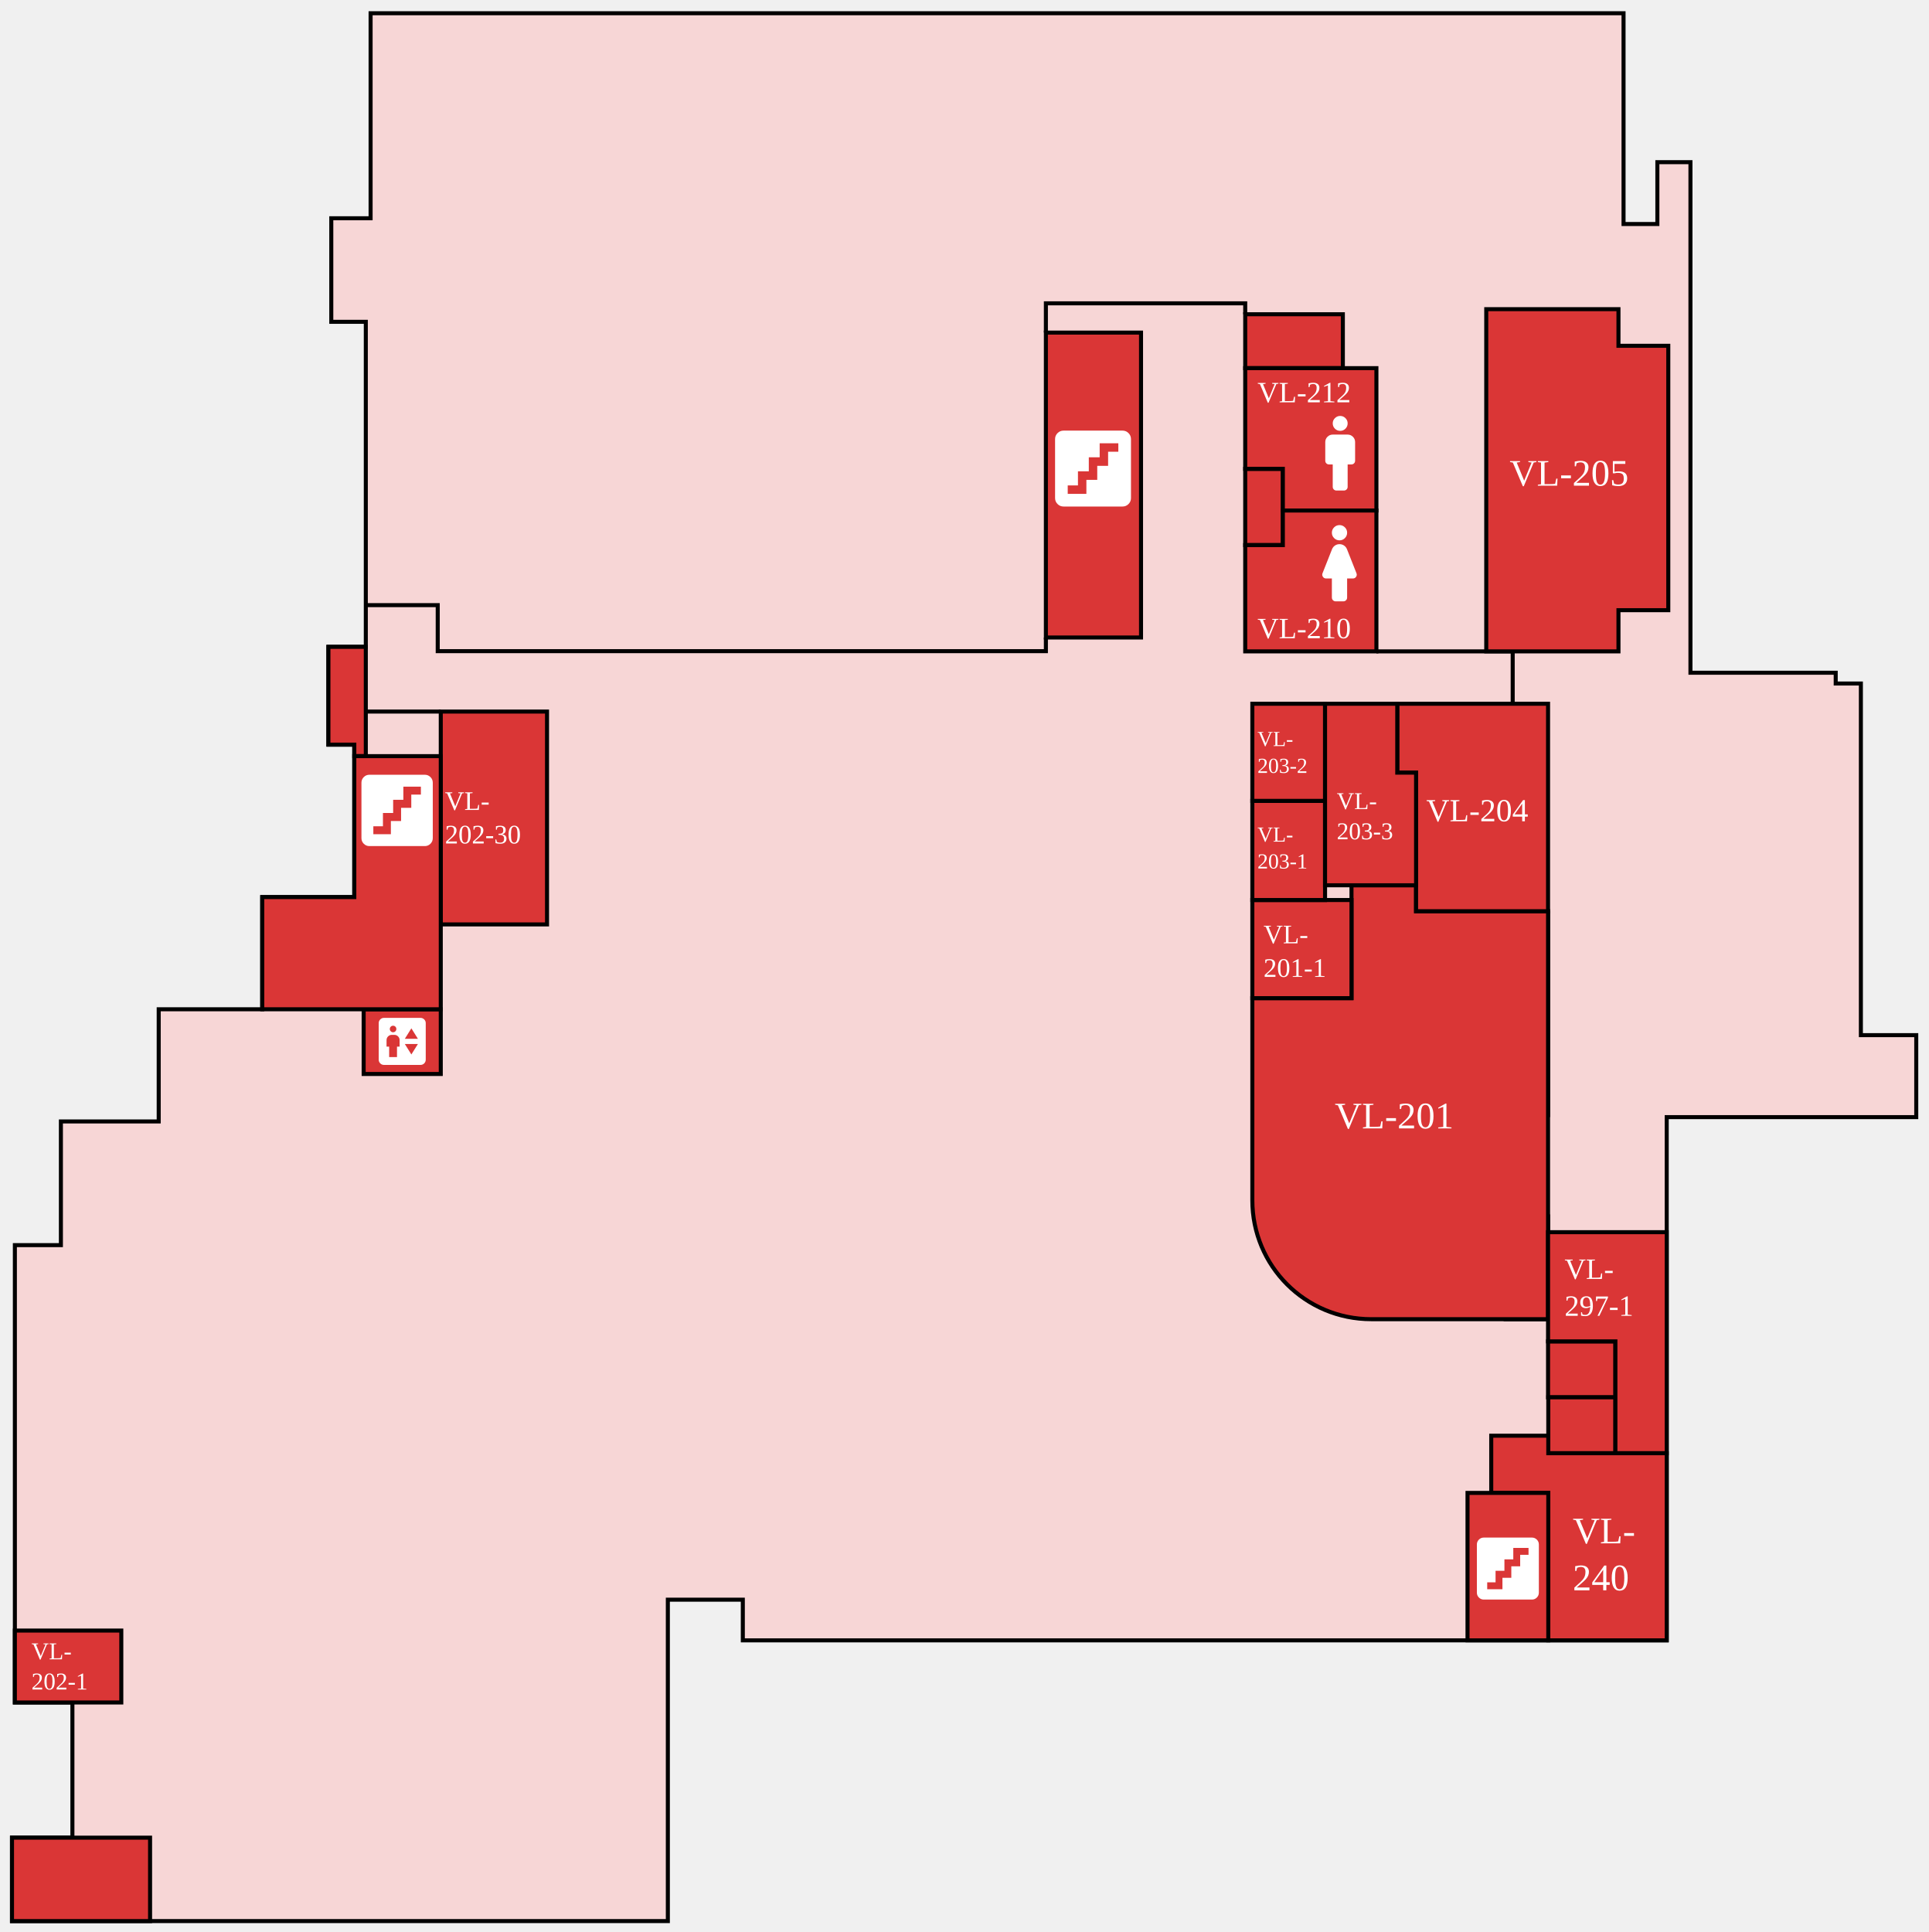
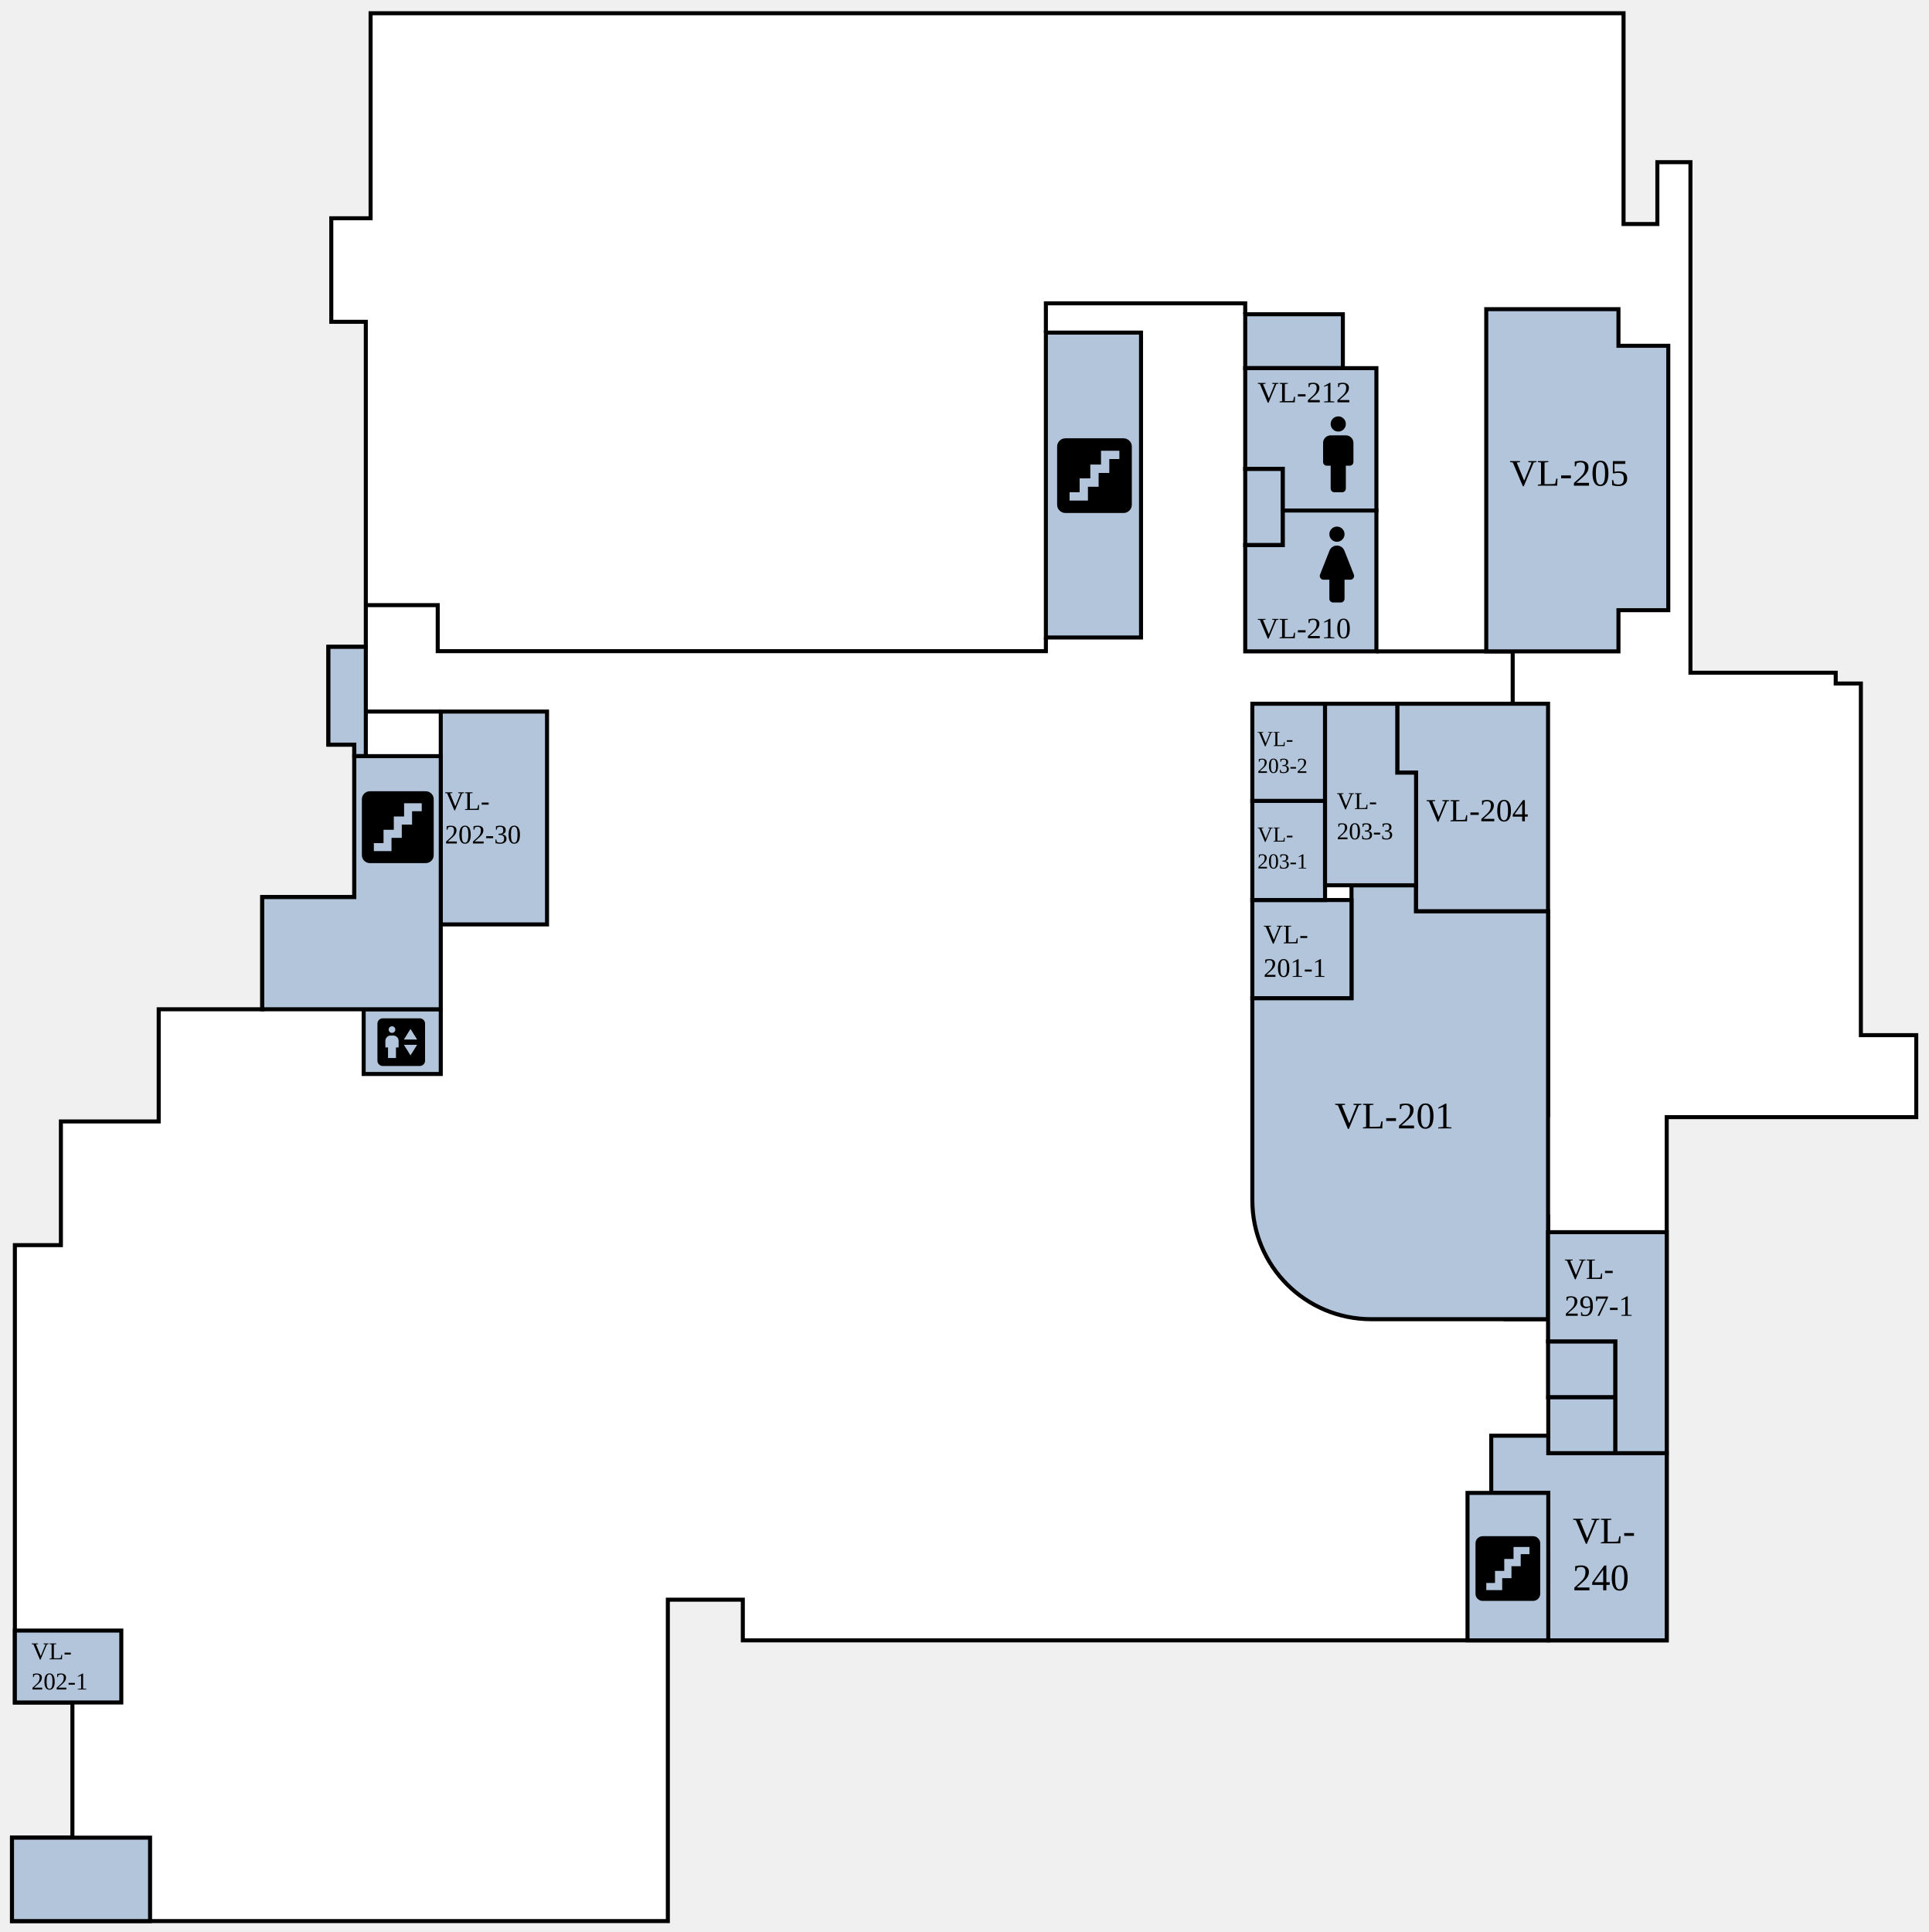
<svg xmlns="http://www.w3.org/2000/svg" width="957.715" height="959.539" viewBox="0 0 957.715 959.539" id="svg2" version="1.1" xml:space="preserve">
  <defs id="defs4" />
  <g id="g4801" style="display:inline">
-     <path style="fill:#f7d6d6;fill-opacity:1;stroke:#000000;stroke-width:2;stroke-miterlimit:4;stroke-dasharray:none;stroke-opacity:1" d="M 184.05,6.575 V 108.401 h -19.52 v 51.428 h 17.143 v 161.43 h -18.572 v 48.57 h 12.857 v 75.715 h -45.715 v 55.715 H 78.816 v 55.713 H 30.244 v 61.43 H 7.386 V 845.544 H 35.958 v 67.143 H 5.958 v 41.428 H 331.673 v -41.428 -67.143 -51.051 h 37.234 v 20.203 h 437.396 21.439 V 554.829 h 83.93 12.5 27.5 v -40.715 h -27.5 V 339.471 h -12.5 v -5.357 H 839.531 V 80.544 H 823.101 V 111.259 H 806.304 V 6.575 H 331.673 Z" id="path4803" />
-     <rect style="fill:#da3636;fill-opacity:1;stroke:#000000;stroke-width:2;stroke-miterlimit:4;stroke-dasharray:none;stroke-opacity:1" id="rect4805" width="68.571" height="41.428" x="5.958" y="912.686" />
-     <rect style="fill:#da3636;fill-opacity:1;stroke:#000000;stroke-width:2;stroke-miterlimit:4;stroke-dasharray:none;stroke-opacity:1" id="rect4811" width="33.447" height="27.779" x="768.816" y="666.204" />
-     <rect style="fill:#da3636;fill-opacity:1;stroke:#000000;stroke-width:2;stroke-miterlimit:4;stroke-dasharray:none;stroke-opacity:1" id="rect4819" width="18.688" height="37.881" x="618.415" y="232.848" />
-     <rect style="fill:#da3636;fill-opacity:1;stroke:#000000;stroke-width:2;stroke-miterlimit:4;stroke-dasharray:none;stroke-opacity:1" id="rect4821" width="48.487" height="26.77" x="618.415" y="156.077" />
-     <path style="fill:#da3636;fill-opacity:1;stroke:#000000;stroke-width:2;stroke-miterlimit:4;stroke-dasharray:none;stroke-opacity:1" d="m 163.101,321.259 v 48.57 h 12.857 v 5.715 h 5.715 v -5.715 -48.57 z" id="path4833" />
+     <path style="fill:#ffffff;fill-opacity:1;stroke:#000000;stroke-width:2;stroke-miterlimit:4;stroke-dasharray:none;stroke-opacity:1" d="M 184.05,6.575 V 108.401 h -19.52 v 51.428 h 17.143 v 161.43 h -18.572 v 48.57 h 12.857 v 75.715 h -45.715 v 55.715 H 78.816 v 55.713 H 30.244 v 61.43 H 7.386 V 845.544 H 35.958 v 67.143 H 5.958 v 41.428 H 331.673 v -41.428 -67.143 -51.051 h 37.234 v 20.203 h 437.396 21.439 V 554.829 h 83.93 12.5 27.5 v -40.715 h -27.5 V 339.471 h -12.5 v -5.357 H 839.531 V 80.544 H 823.101 V 111.259 H 806.304 V 6.575 H 331.673 Z" id="path4803" />
+     <rect style="fill:#b2c5da;fill-opacity:1;stroke:#000000;stroke-width:2;stroke-miterlimit:4;stroke-dasharray:none;stroke-opacity:1" id="rect4805" width="68.571" height="41.428" x="5.958" y="912.686" />
+     <rect style="fill:#b2c5da;fill-opacity:1;stroke:#000000;stroke-width:2;stroke-miterlimit:4;stroke-dasharray:none;stroke-opacity:1" id="rect4811" width="33.447" height="27.779" x="768.816" y="666.204" />
+     <rect style="fill:#b2c5da;fill-opacity:1;stroke:#000000;stroke-width:2;stroke-miterlimit:4;stroke-dasharray:none;stroke-opacity:1" id="rect4819" width="18.688" height="37.881" x="618.415" y="232.848" />
+     <rect style="fill:#b2c5da;fill-opacity:1;stroke:#000000;stroke-width:2;stroke-miterlimit:4;stroke-dasharray:none;stroke-opacity:1" id="rect4821" width="48.487" height="26.77" x="618.415" y="156.077" />
+     <path style="fill:#b2c5da;fill-opacity:1;stroke:#000000;stroke-width:2;stroke-miterlimit:4;stroke-dasharray:none;stroke-opacity:1" d="m 163.101,321.259 v 48.57 h 12.857 v 5.715 h 5.715 v -5.715 -48.57 z" id="path4833" />
    <path style="fill:#ff8080;fill-opacity:1;stroke:#000000;stroke-width:2;stroke-miterlimit:4;stroke-dasharray:none;stroke-opacity:1" d="M 218.9,353.401 H 181.673" id="path4835" />
-     <path style="fill:#da3636;fill-opacity:1;stroke:#000000;stroke-width:2;stroke-miterlimit:4;stroke-dasharray:none;stroke-opacity:1" d="M 768.816,452.557 V 554.829" id="path4837" />
+     <path style="fill:#b2c5da;fill-opacity:1;stroke:#000000;stroke-width:2;stroke-miterlimit:4;stroke-dasharray:none;stroke-opacity:1" d="M 768.816,452.557 V 554.829" id="path4837" />
    <path id="path4839" d="m 519.42,316.615 v 6.786 H 217.387 v -22.857 h -35.714" style="fill:none;fill-opacity:1;stroke:#000000;stroke-width:2;stroke-miterlimit:4;stroke-dasharray:none;stroke-opacity:1" />
    <path id="path4841" d="m 519.42,165.186 v -14.539 h 98.995 v 5.43" style="fill:none;fill-opacity:1;stroke:#000000;stroke-width:2;stroke-miterlimit:4;stroke-dasharray:none;stroke-opacity:1" />
-     <rect y="604.115" x="747.744" height="51.071" width="21.072" id="rect4855" style="fill:#da3636;fill-opacity:1;stroke:#000000;stroke-width:2;stroke-miterlimit:4;stroke-dasharray:none;stroke-opacity:1" />
-     <rect y="693.983" x="768.929" height="27.779" width="33.334" id="rect4857" style="fill:#da3636;fill-opacity:1;stroke:#000000;stroke-width:2;stroke-miterlimit:4;stroke-dasharray:none;stroke-opacity:1" />
+     <rect y="604.115" x="747.744" height="51.071" width="21.072" id="rect4855" style="fill:#b2c5da;fill-opacity:1;stroke:#000000;stroke-width:2;stroke-miterlimit:4;stroke-dasharray:none;stroke-opacity:1" />
+     <rect y="693.983" x="768.929" height="27.779" width="33.334" id="rect4857" style="fill:#b2c5da;fill-opacity:1;stroke:#000000;stroke-width:2;stroke-miterlimit:4;stroke-dasharray:none;stroke-opacity:1" />
    <path id="path4859" d="m 683.57,323.511 h 67.681 v 26.01" style="fill:none;fill-opacity:1;stroke:#000000;stroke-width:2;stroke-miterlimit:4;stroke-dasharray:none;stroke-opacity:1" />
  </g>
  <g id="layer6">
-     <rect style="display:inline;fill:#da3636;fill-opacity:1;stroke:#000000;stroke-width:2;stroke-miterlimit:4;stroke-dasharray:none;stroke-opacity:1" id="rect4831" width="52.857" height="35.715" x="7.386" y="809.829" />
+     <rect style="display:inline;fill:#b2c5da;fill-opacity:1;stroke:#000000;stroke-width:2;stroke-miterlimit:4;stroke-dasharray:none;stroke-opacity:1" id="rect4831" width="52.857" height="35.715" x="7.386" y="809.829" />
    <g id="layer2" transform="translate(-20.90835,-22.88984)">
-       <text xml:space="preserve" style="font-size:12px;writing-mode:lr-tb;direction:ltr;fill:#ffffff" x="36.517" y="846.988" id="text2">
-         <tspan id="tspan2" x="36.517" y="846.988" style="font-size:12px">VL-</tspan>
-         <tspan x="36.517" y="861.988" id="tspan3" style="font-size:12px">202-1</tspan>
+       <text xml:space="preserve" style="font-size:12px;writing-mode:lr-tb;direction:ltr;fill:#000000;fill-opacity:1" x="36.517" y="846.988" id="text2">
+         <tspan id="tspan2" x="36.517" y="846.988" style="font-size:12px;fill:#000000;fill-opacity:1">VL-</tspan>
+         <tspan x="36.517" y="861.988" id="tspan3" style="font-size:12px;fill:#000000;fill-opacity:1">202-1</tspan>
      </text>
    </g>
-     <rect style="display:inline;fill:#da3636;fill-opacity:1;stroke:#000000;stroke-width:2;stroke-miterlimit:4;stroke-dasharray:none;stroke-opacity:1" id="rect4825" width="52.773" height="105.714" x="218.9" y="353.401" />
-     <text xml:space="preserve" style="font-size:13.333px;writing-mode:lr-tb;direction:ltr;fill:#ffffff;fill-opacity:1;stroke:none;stroke-width:0.008;stroke-dasharray:none;stroke-opacity:1" x="220.958" y="402.258" id="text4">
-       <tspan id="tspan4" x="220.958" y="402.258" style="font-size:13.333px">VL-</tspan>
-       <tspan x="220.958" y="418.924" id="tspan5" style="font-size:13.333px">202-30</tspan>
+     <rect style="display:inline;fill:#b2c5da;fill-opacity:1;stroke:#000000;stroke-width:2;stroke-miterlimit:4;stroke-dasharray:none;stroke-opacity:1" id="rect4825" width="52.773" height="105.714" x="218.9" y="353.401" />
+     <text xml:space="preserve" style="font-size:13.333px;writing-mode:lr-tb;direction:ltr;fill:#000000;fill-opacity:1;stroke:none;stroke-width:0.008;stroke-dasharray:none;stroke-opacity:1" x="220.958" y="402.258" id="text4">
+       <tspan id="tspan4" x="220.958" y="402.258" style="font-size:13.333px;fill:#000000;fill-opacity:1">VL-</tspan>
+       <tspan x="220.958" y="418.924" id="tspan5" style="font-size:13.333px;fill:#000000;fill-opacity:1">202-30</tspan>
    </text>
-     <path id="path4861" d="m 738.119,153.552 v 169.959 h 65.66 v -20.457 h 24.748 V 171.735 h -24.748 v -18.184 z" style="display:inline;fill:#da3636;fill-opacity:1;stroke:#000000;stroke-width:2;stroke-miterlimit:4;stroke-dasharray:none;stroke-opacity:1" />
-     <text xml:space="preserve" style="font-size:18.667px;writing-mode:lr-tb;direction:ltr;fill:#ffffff;fill-opacity:1;stroke:none;stroke-width:0.008;stroke-dasharray:none;stroke-opacity:1" x="749.735" y="241.224" id="text8">
-       <tspan id="tspan8" x="749.735" y="241.224" style="font-size:18.667px">VL-205</tspan>
+     <path id="path4861" d="m 738.119,153.552 v 169.959 h 65.66 v -20.457 h 24.748 V 171.735 h -24.748 v -18.184 z" style="display:inline;fill:#b2c5da;fill-opacity:1;stroke:#000000;stroke-width:2;stroke-miterlimit:4;stroke-dasharray:none;stroke-opacity:1" />
+     <text xml:space="preserve" style="font-size:18.667px;writing-mode:lr-tb;direction:ltr;fill:#000000;fill-opacity:1;stroke:none;stroke-width:0.008;stroke-dasharray:none;stroke-opacity:1" x="749.735" y="241.224" id="text8">
+       <tspan id="tspan8" x="749.735" y="241.224" style="font-size:18.667px;fill:#000000;fill-opacity:1">VL-205</tspan>
    </text>
-     <path id="path4853" d="m 671.197,439.677 v 12.881 33.082 10.102 h -49.246 v 83.73 16.627 c 0,32.735 26.353,59.088 59.088,59.088 h 14.205 14.484 59.088 v -59.088 -16.627 -24.643 -59.088 -43.184 h -65.547 v -12.881 z" style="display:inline;fill:#da3636;fill-opacity:1;stroke:#000000;stroke-width:2;stroke-miterlimit:4;stroke-dasharray:none;stroke-opacity:1" />
-     <text xml:space="preserve" style="font-size:18.667px;writing-mode:lr-tb;direction:ltr;fill:#ffffff;fill-opacity:1;stroke:none;stroke-width:0.008;stroke-dasharray:none;stroke-opacity:1" x="662.862" y="560.433" id="text9">
+     <path id="path4853" d="m 671.197,439.677 v 12.881 33.082 10.102 h -49.246 v 83.73 16.627 c 0,32.735 26.353,59.088 59.088,59.088 h 14.205 14.484 59.088 v -59.088 -16.627 -24.643 -59.088 -43.184 h -65.547 v -12.881 z" style="display:inline;fill:#b2c5da;fill-opacity:1;stroke:#000000;stroke-width:2;stroke-miterlimit:4;stroke-dasharray:none;stroke-opacity:1" />
+     <text xml:space="preserve" style="font-size:18.667px;writing-mode:lr-tb;direction:ltr;fill:#000000;fill-opacity:1;stroke:none;stroke-width:0.008;stroke-dasharray:none;stroke-opacity:1" x="662.862" y="560.433" id="text9">
      <tspan id="tspan9" x="662.862" y="560.433">VL-201</tspan>
    </text>
-     <path style="display:inline;fill:#da3636;fill-opacity:1;stroke:#000000;stroke-width:2;stroke-miterlimit:4;stroke-dasharray:none;stroke-opacity:1" d="m 768.816,611.971 v 54.232 h 33.447 v 55.559 h 25.48 v -55.559 -54.232 z" id="path4809" />
-     <text xml:space="preserve" style="font-size:14.667px;writing-mode:lr-tb;direction:ltr;fill:#ffffff;fill-opacity:1;stroke:none;stroke-width:0.008;stroke-dasharray:none;stroke-opacity:1" x="777.009" y="635.184" id="text10">
-       <tspan id="tspan10" x="777.009" y="635.184" style="font-size:14.667px">VL-</tspan>
-       <tspan x="777.009" y="653.517" id="tspan11" style="font-size:14.667px">297-1</tspan>
+     <path style="display:inline;fill:#b2c5da;fill-opacity:1;stroke:#000000;stroke-width:2;stroke-miterlimit:4;stroke-dasharray:none;stroke-opacity:1" d="m 768.816,611.971 v 54.232 h 33.447 v 55.559 h 25.48 v -55.559 -54.232 z" id="path4809" />
+     <text xml:space="preserve" style="font-size:14.667px;writing-mode:lr-tb;direction:ltr;fill:#000000;fill-opacity:1;stroke:none;stroke-width:0.008;stroke-dasharray:none;stroke-opacity:1" x="777.009" y="635.184" id="text10">
+       <tspan id="tspan10" x="777.009" y="635.184" style="font-size:14.667px;fill:#000000;fill-opacity:1">VL-</tspan>
+       <tspan x="777.009" y="653.517" id="tspan11" style="font-size:14.667px;fill:#000000;fill-opacity:1">297-1</tspan>
    </text>
-     <path id="path4807" d="m 740.601,713.044 v 28.416 h 28.326 v 73.236 h 58.816 v -92.934 h -58.814 v -8.719 z" style="display:inline;fill:#da3636;fill-opacity:1;stroke:#000000;stroke-width:2;stroke-miterlimit:4;stroke-dasharray:none;stroke-opacity:1" />
-     <text xml:space="preserve" style="font-size:18.667px;writing-mode:lr-tb;direction:ltr;fill:#ffffff;fill-opacity:1;stroke:none;stroke-width:0.008;stroke-dasharray:none;stroke-opacity:1" x="781.05" y="766.504" id="text12">
-       <tspan id="tspan12" x="781.05" y="766.504" style="font-size:18.667px">VL-</tspan>
-       <tspan x="781.05" y="789.837" id="tspan13" style="font-size:18.667px">240</tspan>
+     <path id="path4807" d="m 740.601,713.044 v 28.416 h 28.326 v 73.236 h 58.816 v -92.934 h -58.814 v -8.719 z" style="display:inline;fill:#b2c5da;fill-opacity:1;stroke:#000000;stroke-width:2;stroke-miterlimit:4;stroke-dasharray:none;stroke-opacity:1" />
+     <text xml:space="preserve" style="font-size:18.667px;writing-mode:lr-tb;direction:ltr;fill:#000000;fill-opacity:1;stroke:none;stroke-width:0.008;stroke-dasharray:none;stroke-opacity:1" x="781.05" y="766.504" id="text12">
+       <tspan id="tspan12" x="781.05" y="766.504" style="font-size:18.667px;fill:#000000;fill-opacity:1">VL-</tspan>
+       <tspan x="781.05" y="789.837" id="tspan13" style="font-size:18.667px;fill:#000000;fill-opacity:1">240</tspan>
    </text>
-     <rect y="447.001" x="621.951" height="48.74" width="49.245" id="rect4851" style="display:inline;fill:#da3636;fill-opacity:1;stroke:#000000;stroke-width:2;stroke-miterlimit:4;stroke-dasharray:none;stroke-opacity:1" />
-     <text xml:space="preserve" style="font-size:13.333px;writing-mode:lr-tb;direction:ltr;fill:#ffffff;fill-opacity:1;stroke:none;stroke-width:0.008;stroke-dasharray:none;stroke-opacity:1" x="627.507" y="468.509" id="text14">
-       <tspan id="tspan14" x="627.507" y="468.509" style="font-size:13.333px">VL-</tspan>
-       <tspan x="627.507" y="485.175" id="tspan15" style="font-size:13.333px">201-1</tspan>
+     <rect y="447.001" x="621.951" height="48.74" width="49.245" id="rect4851" style="display:inline;fill:#b2c5da;fill-opacity:1;stroke:#000000;stroke-width:2;stroke-miterlimit:4;stroke-dasharray:none;stroke-opacity:1" />
+     <text xml:space="preserve" style="font-size:13.333px;writing-mode:lr-tb;direction:ltr;fill:#000000;fill-opacity:1;stroke:none;stroke-width:0.008;stroke-dasharray:none;stroke-opacity:1" x="627.507" y="468.509" id="text14">
+       <tspan id="tspan14" x="627.507" y="468.509" style="font-size:13.333px;fill:#000000;fill-opacity:1">VL-</tspan>
+       <tspan x="627.507" y="485.175" id="tspan15" style="font-size:13.333px;fill:#000000;fill-opacity:1">201-1</tspan>
    </text>
-     <rect y="397.756" x="621.951" height="49.245" width="36.113" id="rect4849" style="display:inline;fill:#da3636;fill-opacity:1;stroke:#000000;stroke-width:2;stroke-miterlimit:4;stroke-dasharray:none;stroke-opacity:1" />
-     <text xml:space="preserve" style="font-size:10.667px;writing-mode:lr-tb;direction:ltr;fill:#ffffff;fill-opacity:1;stroke:none;stroke-width:0.008;stroke-dasharray:none;stroke-opacity:1" x="624.476" y="418.001" id="text16">
-       <tspan id="tspan16" x="624.476" y="418.001" style="font-size:10.667px">VL-</tspan>
-       <tspan x="624.476" y="431.334" id="tspan17" style="font-size:10.667px">203-1</tspan>
+     <rect y="397.756" x="621.951" height="49.245" width="36.113" id="rect4849" style="display:inline;fill:#b2c5da;fill-opacity:1;stroke:#000000;stroke-width:2;stroke-miterlimit:4;stroke-dasharray:none;stroke-opacity:1" />
+     <text xml:space="preserve" style="font-size:10.667px;writing-mode:lr-tb;direction:ltr;fill:#000000;fill-opacity:1;stroke:none;stroke-width:0.008;stroke-dasharray:none;stroke-opacity:1" x="624.476" y="418.001" id="text16">
+       <tspan id="tspan16" x="624.476" y="418.001" style="font-size:10.667px;fill:#000000;fill-opacity:1">VL-</tspan>
+       <tspan x="624.476" y="431.334" id="tspan17" style="font-size:10.667px;fill:#000000;fill-opacity:1">203-1</tspan>
    </text>
-     <rect y="349.52" x="621.951" height="48.236" width="36.113" id="rect4847" style="display:inline;fill:#da3636;fill-opacity:1;stroke:#000000;stroke-width:2;stroke-miterlimit:4;stroke-dasharray:none;stroke-opacity:1" />
-     <text xml:space="preserve" style="font-size:10.667px;writing-mode:lr-tb;direction:ltr;fill:#ffffff;fill-opacity:1;stroke:none;stroke-width:0.008;stroke-dasharray:none;stroke-opacity:1" x="624.476" y="370.524" id="text18">
+     <rect y="349.52" x="621.951" height="48.236" width="36.113" id="rect4847" style="display:inline;fill:#b2c5da;fill-opacity:1;stroke:#000000;stroke-width:2;stroke-miterlimit:4;stroke-dasharray:none;stroke-opacity:1" />
+     <text xml:space="preserve" style="font-size:10.667px;writing-mode:lr-tb;direction:ltr;fill:#000000;fill-opacity:1;stroke:none;stroke-width:0.008;stroke-dasharray:none;stroke-opacity:1" x="624.476" y="370.524" id="text18">
      <tspan id="tspan18" x="624.476" y="370.524">VL-</tspan>
      <tspan x="624.476" y="383.857" id="tspan19">203-2</tspan>
    </text>
-     <path id="path4843" d="m 693.925,349.52 v 34.221 h 9.344 v 68.816 h 65.547 V 349.52 h -65.547 z" style="display:inline;fill:#da3636;fill-opacity:1;stroke:#000000;stroke-width:2;stroke-miterlimit:4;stroke-dasharray:none;stroke-opacity:1" />
-     <text xml:space="preserve" style="font-size:16px;writing-mode:lr-tb;direction:ltr;fill:#ffffff;fill-opacity:1;stroke:none;stroke-width:0.008;stroke-dasharray:none;stroke-opacity:1" x="708.319" y="407.9" id="text20">
-       <tspan id="tspan20" x="708.319" y="407.9" style="font-size:16px">VL-204</tspan>
+     <path id="path4843" d="m 693.925,349.52 v 34.221 h 9.344 v 68.816 h 65.547 V 349.52 h -65.547 z" style="display:inline;fill:#b2c5da;fill-opacity:1;stroke:#000000;stroke-width:2;stroke-miterlimit:4;stroke-dasharray:none;stroke-opacity:1" />
+     <text xml:space="preserve" style="font-size:16px;writing-mode:lr-tb;direction:ltr;fill:#000000;fill-opacity:1;stroke:none;stroke-width:0.008;stroke-dasharray:none;stroke-opacity:1" x="708.319" y="407.9" id="text20">
+       <tspan id="tspan20" x="708.319" y="407.9" style="font-size:16px;fill:#000000;fill-opacity:1">VL-204</tspan>
    </text>
-     <path id="path4845" d="m 658.064,349.52 v 34.221 1.135 54.801 h 45.205 v -55.936 h -9.344 v -34.221 z" style="display:inline;fill:#da3636;fill-opacity:1;stroke:#000000;stroke-width:2;stroke-miterlimit:4;stroke-dasharray:none;stroke-opacity:1" />
-     <text xml:space="preserve" style="font-size:12px;writing-mode:lr-tb;direction:ltr;fill:#ffffff;fill-opacity:1;stroke:none;stroke-width:0.008;stroke-dasharray:none;stroke-opacity:1" x="663.872" y="401.839" id="text21">
-       <tspan id="tspan21" x="663.872" y="401.839" style="font-size:12px">VL-</tspan>
-       <tspan x="663.872" y="416.839" id="tspan22" style="font-size:12px">203-3</tspan>
+     <path id="path4845" d="m 658.064,349.52 v 34.221 1.135 54.801 h 45.205 v -55.936 h -9.344 v -34.221 z" style="display:inline;fill:#b2c5da;fill-opacity:1;stroke:#000000;stroke-width:2;stroke-miterlimit:4;stroke-dasharray:none;stroke-opacity:1" />
+     <text xml:space="preserve" style="font-size:12px;writing-mode:lr-tb;direction:ltr;fill:#000000;fill-opacity:1;stroke:none;stroke-width:0.008;stroke-dasharray:none;stroke-opacity:1" x="663.872" y="401.839" id="text21">
+       <tspan id="tspan21" x="663.872" y="401.839" style="font-size:12px;fill:#000000;fill-opacity:1">VL-</tspan>
+       <tspan x="663.872" y="416.839" id="tspan22" style="font-size:12px;fill:#000000;fill-opacity:1">203-3</tspan>
    </text>
  </g>
  <g id="layer7">
    <path style="fill:#4c6daf;fill-opacity:0;stroke:none;stroke-width:0.008;stroke-dasharray:none;stroke-opacity:1" d="m 804.783,304.065 h 33.738 v 31.062 h 72.148 v 5.355 h 12.5 v 174.641 h 27.5 v 38.699 H 826.728 v 57.137 H 769.826 V 348.503 h -17.562 v -23.98 h 52.523 z" id="path25" />
    <path style="fill:#4c6daf;fill-opacity:0;stroke:none;stroke-width:0.008;stroke-dasharray:none;stroke-opacity:1" d="M 518.419,149.636 V 7.589 h 286.875 V 112.28 h 18.82 V 81.553 h 14.402 V 304.057 h -8.98 V 170.718 H 804.79 V 152.534 H 737.104 V 322.499 H 684.579 V 181.831 H 667.911 V 155.065 h -48.484 c 0,0 0.008,-5.433 0,-5.438 -0.008,-0.004 -101.008,0.008 -101.008,0.008 z" id="path26" />
    <path style="fill:#4c6daf;fill-opacity:0;stroke:none;stroke-width:0.008;stroke-dasharray:none;stroke-opacity:1" d="m 182.677,354.409 h 35.219 v 20.129 h -35.215 z" id="path27" />
    <path style="fill:#4c6daf;fill-opacity:0;stroke:none;stroke-width:0.008;stroke-dasharray:none;stroke-opacity:1" d="m 182.677,352.393 h 438.219 v -3.906 H 750.24 V 324.518 H 617.4 V 151.655 h -96.973 v 12.523 h 47.254 V 317.632 h -47.25 v 6.781 h -304.059 v -22.859 h -33.695 z" id="path28" />
    <path style="fill:#4c6daf;fill-opacity:0;stroke:none;stroke-width:0.008;stroke-dasharray:none;stroke-opacity:1" d="M 518.411,322.397 V 7.589 H 185.06 V 109.413 H 165.54 v 49.41 h 17.145 v 140.711 h 35.715 v 22.859 z" id="path29" />
    <path style="fill:#4c6daf;fill-opacity:0;stroke:none;stroke-width:0.008;stroke-dasharray:none;stroke-opacity:1" d="M 330.661,953.104 V 352.397 h -57.977 v 107.742 h -52.777 v 74.273 H 179.587 V 502.268 H 79.826 v 55.715 H 31.251 v 61.434 H 8.396 V 808.819 H 61.251 v 37.746 H 36.962 v 65.117 h 38.574 v 41.422 z" id="path30" />
    <path style="fill:#4c6daf;fill-opacity:0;stroke:none;stroke-width:0.008;stroke-dasharray:none;stroke-opacity:1" d="M 620.892,352.417 V 813.678 H 369.927 V 793.475 H 330.673 V 352.401 Z" id="path31" />
    <path style="fill:#4c6daf;fill-opacity:0;stroke:none;stroke-width:0.008;stroke-dasharray:none;stroke-opacity:1" d="M 767.802,656.202 H 620.9 v 157.473 h 106.906 v -73.227 h 11.781 v -28.426 h 28.332 V 695.003 h -0.121 z" id="path32" />
    <path style="fill:#4c6daf;fill-opacity:0;stroke:none;stroke-width:0.008;stroke-dasharray:none;stroke-opacity:1" d="m 670.357,656.178 -11.273,-3.742 -8.5,-4 -7.438,-5.25 -5.375,-4.875 -3,-3.312 -2.938,-3.875 -4.188,-6.844 -2.656,-5.656 -1.969,-5.906 -1.219,-5.281 -0.844,-6.062 v 54.809 z" id="path33" />
  </g>
  <g id="layer8">
-     <rect style="display:inline;fill:#da3636;fill-opacity:1;stroke:#000000;stroke-width:2;stroke-miterlimit:4;stroke-dasharray:none;stroke-opacity:1" id="rect4829" width="38.299" height="32.142" x="180.601" y="501.259" />
-     <path style="display:inline;fill:#da3636;fill-opacity:1;stroke:#000000;stroke-width:2;stroke-miterlimit:4;stroke-dasharray:none;stroke-opacity:1" d="m 175.958,375.544 v 70 h -45.715 v 55.715 h 45.715 42.941 V 375.544 Z" id="path4827" />
-     <rect style="display:inline;fill:#da3636;fill-opacity:1;stroke:#000000;stroke-width:2;stroke-miterlimit:4;stroke-dasharray:none;stroke-opacity:1" id="rect4823" width="47.252" height="151.429" x="519.42" y="165.186" />
-     <path style="display:inline;fill:#da3636;fill-opacity:1;stroke:#000000;stroke-width:2;stroke-miterlimit:4;stroke-dasharray:none;stroke-opacity:1" d="m 618.415,182.846 v 50.002 h 18.688 v 20.709 h 46.467 v -70.711 z" id="path4817" />
-     <text xml:space="preserve" style="font-size:14.667px;writing-mode:lr-tb;direction:ltr;fill:#ffffff;fill-opacity:1;stroke:none;stroke-width:0.008;stroke-dasharray:none;stroke-opacity:1" x="624.476" y="199.808" id="text6">
-       <tspan id="tspan6" x="624.476" y="199.808" style="font-size:14.667px">VL-212</tspan>
+     <rect style="display:inline;fill:#b2c5da;fill-opacity:1;stroke:#000000;stroke-width:2;stroke-miterlimit:4;stroke-dasharray:none;stroke-opacity:1" id="rect4829" width="38.299" height="32.142" x="180.601" y="501.259" />
+     <path style="display:inline;fill:#b2c5da;fill-opacity:1;stroke:#000000;stroke-width:2;stroke-miterlimit:4;stroke-dasharray:none;stroke-opacity:1" d="m 175.958,375.544 v 70 h -45.715 v 55.715 h 45.715 42.941 V 375.544 Z" id="path4827" />
+     <rect style="display:inline;fill:#b2c5da;fill-opacity:1;stroke:#000000;stroke-width:2;stroke-miterlimit:4;stroke-dasharray:none;stroke-opacity:1" id="rect4823" width="47.252" height="151.429" x="519.42" y="165.186" />
+     <path style="display:inline;fill:#b2c5da;fill-opacity:1;stroke:#000000;stroke-width:2;stroke-miterlimit:4;stroke-dasharray:none;stroke-opacity:1" d="m 618.415,182.846 v 50.002 h 18.688 v 20.709 h 46.467 v -70.711 z" id="path4817" />
+     <text xml:space="preserve" style="font-size:14.667px;writing-mode:lr-tb;direction:ltr;fill:#000000;fill-opacity:1;stroke:none;stroke-width:0.008;stroke-dasharray:none;stroke-opacity:1" x="624.476" y="199.808" id="text6">
+       <tspan id="tspan6" x="624.476" y="199.808" style="font-size:14.667px;fill:#000000;fill-opacity:1">VL-212</tspan>
    </text>
-     <path style="display:inline;fill:#da3636;fill-opacity:1;stroke:#000000;stroke-width:2;stroke-miterlimit:4;stroke-dasharray:none;stroke-opacity:1" d="m 637.103,253.557 v 17.172 h -18.688 v 52.781 h 65.154 v -69.953 z" id="path4815" />
-     <text xml:space="preserve" style="font-size:14.667px;writing-mode:lr-tb;direction:ltr;fill:#ffffff;fill-opacity:1;stroke:none;stroke-width:0.008;stroke-dasharray:none;stroke-opacity:1" x="624.476" y="316.986" id="text7">
+     <path style="display:inline;fill:#b2c5da;fill-opacity:1;stroke:#000000;stroke-width:2;stroke-miterlimit:4;stroke-dasharray:none;stroke-opacity:1" d="m 637.103,253.557 v 17.172 h -18.688 v 52.781 h 65.154 v -69.953 z" id="path4815" />
+     <text xml:space="preserve" style="font-size:14.667px;writing-mode:lr-tb;direction:ltr;fill:#000000;fill-opacity:1;stroke:none;stroke-width:0.008;stroke-dasharray:none;stroke-opacity:1" x="624.476" y="316.986" id="text7">
      <tspan id="tspan7" x="624.476" y="316.986">VL-210</tspan>
    </text>
-     <rect style="display:inline;fill:#da3636;fill-opacity:1;stroke:#000000;stroke-width:2;stroke-miterlimit:4;stroke-dasharray:none;stroke-opacity:1" id="rect4813" width="40.112" height="73.236" x="728.816" y="741.46" />
-     <g style="fill:#ffffff" id="g22" transform="matrix(1.297619,0,0,1.297619,184.1863,501.6467)">
-       <path fill="#ffffff" d="m 7,18 h 3 v -4 h 1 V 11.5 Q 11,10.675 10.413,10.088 9.826,9.501 9,9.5 H 8 Q 7.175,9.5 6.588,10.088 6.001,10.676 6,11.5 V 14 H 7 Z M 9.388,8.138 Q 9.75,7.775 9.75,7.25 9.75,6.725 9.387,6.362 9.024,5.999 8.5,6 7.976,6.001 7.612,6.363 7.248,6.725 7.25,7.25 7.252,7.775 7.613,8.138 7.974,8.501 8.5,8.5 9.026,8.499 9.388,8.137 M 13,11 h 5 L 15.5,7 Z m 2.5,6 2.5,-4 H 13 Z M 5,21 Q 4.175,21 3.588,20.413 3.001,19.826 3,19 V 5 Q 3,4.175 3.588,3.588 4.176,3.001 5,3 H 19 Q 19.825,3 20.413,3.588 21.001,4.176 21,5 v 14 q 0,0.825 -0.587,1.413 Q 19.826,21.001 19,21 Z" id="path1" />
-     </g>
-     <g style="fill:#ffffff" id="g23" transform="matrix(1.968063,0,0,1.968063,173.6025,378.8824)">
-       <path fill="#ffffff" d="m 6,18 h 4.425 V 14.675 H 13 V 11.35 h 2.575 V 8 H 18 V 6 H 13.575 V 9.325 H 11 V 12.65 H 8.425 V 16 H 6 Z M 5,21 Q 4.175,21 3.588,20.413 3.001,19.826 3,19 V 5 Q 3,4.175 3.588,3.588 4.176,3.001 5,3 H 19 Q 19.825,3 20.413,3.588 21.001,4.176 21,5 v 14 q 0,0.825 -0.587,1.413 Q 19.826,21.001 19,21 Z" id="path1-8" />
-     </g>
-     <g style="fill:#ffffff" id="g23-7" transform="matrix(2.094332,0,0,2.094332,517.7008,207.586)">
-       <path fill="#ffffff" d="m 6,18 h 4.425 V 14.675 H 13 V 11.35 h 2.575 V 8 H 18 V 6 H 13.575 V 9.325 H 11 V 12.65 H 8.425 V 16 H 6 Z M 5,21 Q 4.175,21 3.588,20.413 3.001,19.826 3,19 V 5 Q 3,4.175 3.588,3.588 4.176,3.001 5,3 H 19 Q 19.825,3 20.413,3.588 21.001,4.176 21,5 v 14 q 0,0.825 -0.587,1.413 Q 19.826,21.001 19,21 Z" id="path1-8-8" />
-     </g>
-     <g style="fill:#ffffff" id="g23-1" transform="matrix(1.710126,0,0,1.710126,728.335,758.519)">
-       <path fill="#ffffff" d="m 6,18 h 4.425 V 14.675 H 13 V 11.35 h 2.575 V 8 H 18 V 6 H 13.575 V 9.325 H 11 V 12.65 H 8.425 V 16 H 6 Z M 5,21 Q 4.175,21 3.588,20.413 3.001,19.826 3,19 V 5 Q 3,4.175 3.588,3.588 4.176,3.001 5,3 H 19 Q 19.825,3 20.413,3.588 21.001,4.176 21,5 v 14 q 0,0.825 -0.587,1.413 Q 19.826,21.001 19,21 Z" id="path1-8-2" />
-     </g>
-     <g style="fill:#ffffff" id="g24" transform="matrix(1.852316,0,0,1.852316,643.3532,202.8764)">
-       <path fill="#ffffff" d="M 10,21 V 15 H 9 Q 8.575,15 8.288,14.712 8.001,14.424 8,14 V 9 Q 8,8.175 8.588,7.588 9.176,7.001 10,7 h 4 Q 14.825,7 15.413,7.588 16.001,8.176 16,9 v 5 q 0,0.425 -0.288,0.713 Q 15.424,15.001 15,15 h -1 v 6 q 0,0.425 -0.288,0.713 Q 13.424,22.001 13,22 H 11 Q 10.575,22 10.288,21.712 10.001,21.424 10,21 M 12,6 Q 11.175,6 10.588,5.413 10.001,4.826 10,4 9.999,3.174 10.588,2.588 11.177,2.002 12,2 12.823,1.998 13.413,2.588 14.003,3.178 14,4 13.997,4.822 13.413,5.413 12.829,6.004 12,6" id="path1-0" />
-     </g>
-     <g style="fill:#ffffff" id="g25" transform="matrix(1.893416,0,0,1.893416,642.5186,257.0058)">
-       <path fill="#ffffff" d="M 10,21 V 16 H 8.475 Q 7.95,16 7.65,15.563 7.35,15.126 7.55,14.625 L 10.05,8.3 Q 10.3,7.7 10.825,7.35 11.35,7 12,7 12.65,7 13.175,7.35 13.7,7.7 13.95,8.3 l 2.5,6.325 q 0.2,0.5 -0.1,0.938 -0.3,0.438 -0.825,0.437 H 14 v 5 q 0,0.425 -0.288,0.713 Q 13.424,22.001 13,22 H 11 Q 10.575,22 10.288,21.712 10.001,21.424 10,21 M 10.588,5.413 Q 10,4.825 10,4 10,3.175 10.588,2.588 11.176,2.001 12,2 12.824,1.999 13.413,2.588 14.002,3.177 14,4 13.998,4.823 13.413,5.413 12.828,6.003 12,6 11.172,5.997 10.588,5.413" id="path1-9" />
-     </g>
+     <rect style="display:inline;fill:#b2c5da;fill-opacity:1;stroke:#000000;stroke-width:2;stroke-miterlimit:4;stroke-dasharray:none;stroke-opacity:1" id="rect4813" width="40.112" height="73.236" x="728.816" y="741.46" />
+     <path fill="currentColor" d="m 185.666,422.718 h 8.771 v -6.59 h 5.104 v -6.59 h 5.104 v -6.64 h 4.807 v -3.964 h -8.771 v 6.59 h -5.104 v 6.59 h -5.104 v 6.64 h -4.807 z m -1.982,5.946 q -1.635,0 -2.799,-1.163 -1.163,-1.163 -1.165,-2.801 v -27.749 q 0,-1.635 1.165,-2.799 1.165,-1.163 2.799,-1.165 h 27.749 q 1.635,0 2.801,1.165 1.165,1.165 1.163,2.799 v 27.749 q 0,1.635 -1.163,2.801 -1.163,1.165 -2.801,1.163 z" id="path1-09" style="stroke-width:1.982" />
+     <path fill="currentColor" d="m 531.188,248.598 h 9.118 v -6.852 h 5.306 v -6.852 h 5.306 v -6.903 h 4.997 v -4.121 h -9.118 v 6.852 h -5.306 v 6.852 h -5.306 v 6.903 h -4.997 z m -2.061,6.182 q -1.7,0 -2.91,-1.21 -1.21,-1.21 -1.212,-2.912 V 221.809 q 0,-1.7 1.212,-2.91 1.212,-1.21 2.91,-1.212 h 28.849 q 1.7,0 2.912,1.212 1.212,1.212 1.21,2.91 v 28.849 q 0,1.7 -1.21,2.912 -1.21,1.212 -2.912,1.21 z" id="path1-09-8" style="stroke-width:2.061" />
+     <path fill="currentColor" d="m 738.139,789.742 h 7.902 v -5.937 h 4.598 v -5.937 h 4.598 v -5.982 h 4.33 v -3.571 h -7.902 v 5.937 h -4.598 v 5.937 h -4.598 v 5.982 h -4.33 z m -1.786,5.357 q -1.473,0 -2.521,-1.048 -1.048,-1.048 -1.05,-2.523 v -24.999 q 0,-1.473 1.05,-2.521 1.05,-1.048 2.521,-1.05 h 24.999 q 1.473,0 2.523,1.05 1.05,1.05 1.048,2.521 v 24.999 q 0,1.473 -1.048,2.523 -1.048,1.05 -2.523,1.048 z" id="path1-09-8-2" style="stroke-width:1.786" />
+     <path fill="currentColor" d="m 192.704,525.48 h 3.943 v -5.257 h 1.314 v -3.286 q 0,-1.084 -0.771,-1.856 -0.771,-0.771 -1.857,-0.773 h -1.314 q -1.084,0 -1.856,0.773 -0.771,0.773 -0.773,1.856 v 3.286 h 1.314 z m 3.138,-12.961 q 0.476,-0.477 0.476,-1.167 0,-0.69 -0.477,-1.167 -0.477,-0.477 -1.166,-0.476 -0.689,10e-4 -1.167,0.477 -0.478,0.476 -0.476,1.166 0.003,0.69 0.477,1.167 0.474,0.477 1.166,0.476 0.691,-10e-4 1.167,-0.477 m 4.747,3.763 h 6.571 l -3.286,-5.257 z m 3.286,7.886 3.286,-5.257 h -6.571 z m -13.8,5.257 q -1.084,0 -1.856,-0.771 -0.771,-0.771 -0.773,-1.857 v -18.4 q 0,-1.084 0.773,-1.856 0.773,-0.771 1.856,-0.773 h 18.4 q 1.084,0 1.857,0.773 0.773,0.773 0.771,1.856 v 18.4 q 0,1.084 -0.771,1.857 -0.771,0.773 -1.857,0.771 z" id="path1-4" style="stroke-width:1.314" />
+     <path fill="currentColor" d="m 660.854,242.596 v -11.303 h -1.884 q -0.801,0 -1.341,-0.543 -0.541,-0.543 -0.543,-1.341 v -9.419 q 0,-1.554 1.108,-2.66 1.108,-1.106 2.66,-1.108 h 7.536 q 1.554,0 2.662,1.108 1.108,1.108 1.106,2.66 v 9.419 q 0,0.801 -0.543,1.343 -0.543,0.543 -1.341,0.541 h -1.884 v 11.303 q 0,0.801 -0.543,1.343 -0.543,0.543 -1.341,0.541 h -3.768 q -0.801,0 -1.341,-0.543 -0.541,-0.543 -0.543,-1.341 m 3.768,-28.258 q -1.554,0 -2.66,-1.106 -1.106,-1.106 -1.108,-2.662 -0.002,-1.556 1.108,-2.66 1.11,-1.104 2.66,-1.108 1.55,-0.004 2.662,1.108 1.111,1.111 1.106,2.66 -0.006,1.549 -1.106,2.662 -1.1,1.113 -2.662,1.106" id="path1" style="stroke-width:1.884" />
+     <path fill="currentColor" d="m 660.201,297.336 v -9.419 h -2.873 q -0.989,0 -1.554,-0.823 -0.565,-0.823 -0.188,-1.767 l 4.71,-11.916 q 0.471,-1.13 1.46,-1.79 0.989,-0.659 2.214,-0.659 1.225,0 2.214,0.659 0.989,0.659 1.46,1.79 l 4.71,11.916 q 0.377,0.942 -0.188,1.767 -0.565,0.825 -1.554,0.823 h -2.873 v 9.419 q 0,0.801 -0.543,1.343 -0.543,0.543 -1.341,0.541 h -3.768 q -0.801,0 -1.341,-0.543 -0.541,-0.543 -0.543,-1.341 m 1.108,-29.364 q -1.108,-1.108 -1.108,-2.662 0,-1.554 1.108,-2.66 1.108,-1.106 2.66,-1.108 1.552,-0.002 2.662,1.108 1.11,1.11 1.106,2.66 -0.004,1.55 -1.106,2.662 -1.102,1.111 -2.662,1.106 -1.56,-0.006 -2.66,-1.106" id="path1-5" style="stroke-width:1.884" />
  </g>
  <g id="layer9">
    <ellipse style="display:inline;fill:#ffffff;fill-opacity:0" id="path118-13-182" cx="60.48" cy="827.309" rx="4.95" ry="5.48" />
    <ellipse style="display:inline;fill:#ffffff;fill-opacity:0" id="path118-13-182-5" cx="199.908" cy="534.024" rx="4.95" ry="5.48" />
    <ellipse style="display:inline;fill:#ffffff;fill-opacity:0" id="path118-13-182-2" cx="245.622" cy="459.166" rx="4.95" ry="5.48" />
    <ellipse style="display:inline;fill:#ffffff;fill-opacity:0" id="path118-13-182-1" cx="219.194" cy="481.309" rx="4.95" ry="5.48" />
    <ellipse style="display:inline;fill:#ffffff;fill-opacity:0" id="path118-13-182-4" cx="729.337" cy="757.024" rx="4.95" ry="5.48" />
    <ellipse style="display:inline;fill:#ffffff;fill-opacity:0" id="path118-13-182-6" cx="740.194" cy="726.881" rx="4.95" ry="5.48" />
    <ellipse style="display:inline;fill:#ffffff;fill-opacity:0" id="path118-13-182-8" cx="798.908" cy="610.595" rx="4.95" ry="5.48" />
    <ellipse style="display:inline;fill:#ffffff;fill-opacity:0" id="path118-13-182-84" cx="542.765" cy="316.309" rx="4.95" ry="5.48" />
    <ellipse style="display:inline;fill:#ffffff;fill-opacity:0" id="path118-13-182-43" cx="621.765" cy="472.595" rx="4.95" ry="5.48" />
    <ellipse style="display:inline;fill:#ffffff;fill-opacity:0" id="path118-13-182-88" cx="621.194" cy="422.595" rx="4.95" ry="5.48" />
    <ellipse style="display:inline;fill:#ffffff;fill-opacity:0" id="path118-13-182-87" cx="621.48" cy="373.309" rx="4.95" ry="5.48" />
    <ellipse style="display:inline;fill:#ffffff;fill-opacity:0" id="path118-13-182-83" cx="675.48" cy="349.024" rx="4.95" ry="5.48" />
    <ellipse style="display:inline;fill:#ffffff;fill-opacity:0" id="path118-13-182-3" cx="722.48" cy="349.738" rx="4.95" ry="5.48" />
    <ellipse style="display:inline;fill:#ffffff;fill-opacity:0" id="path118-13-182-10" cx="738.051" cy="233.309" rx="4.95" ry="5.48" />
    <ellipse style="display:inline;fill:#ffffff;fill-opacity:0" id="path118-13-182-34" cx="618.194" cy="283.166" rx="4.95" ry="5.48" />
    <ellipse style="display:inline;fill:#ffffff;fill-opacity:0" id="path118-13-182-65" cx="618.051" cy="219.881" rx="4.95" ry="5.48" />
    <ellipse style="display:inline;fill:#ffffff;fill-opacity:0" id="path118-13-182-0" cx="769.051" cy="497.881" rx="4.95" ry="5.48" />
  </g>
</svg>
